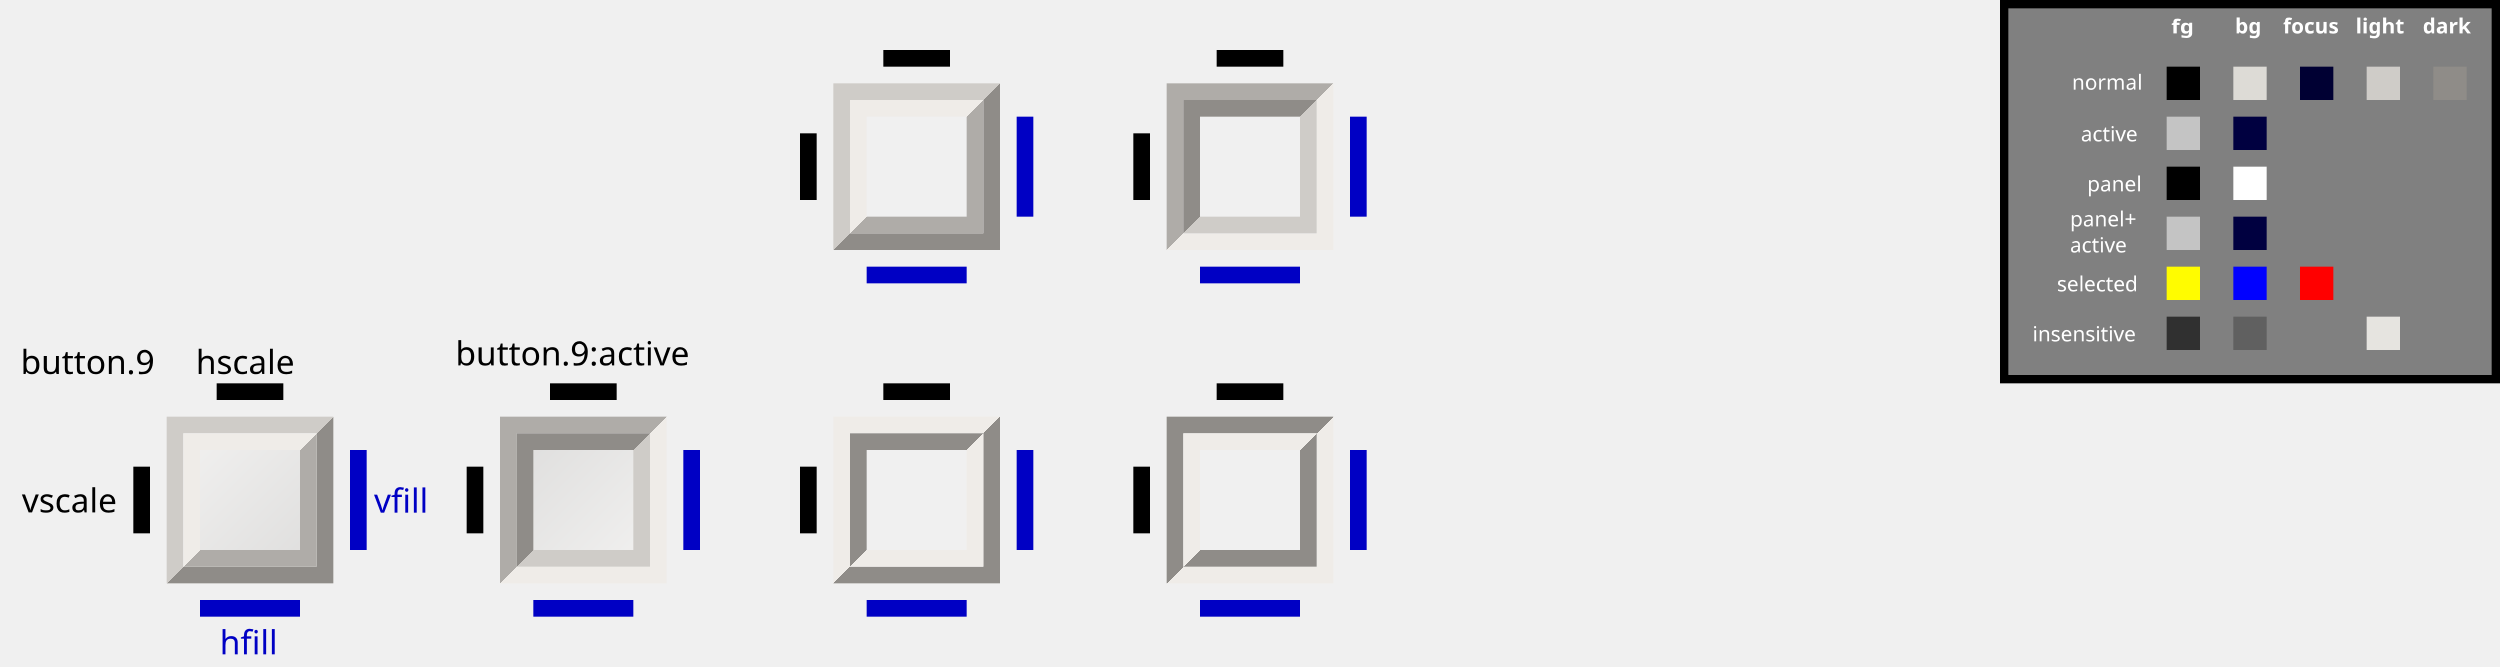
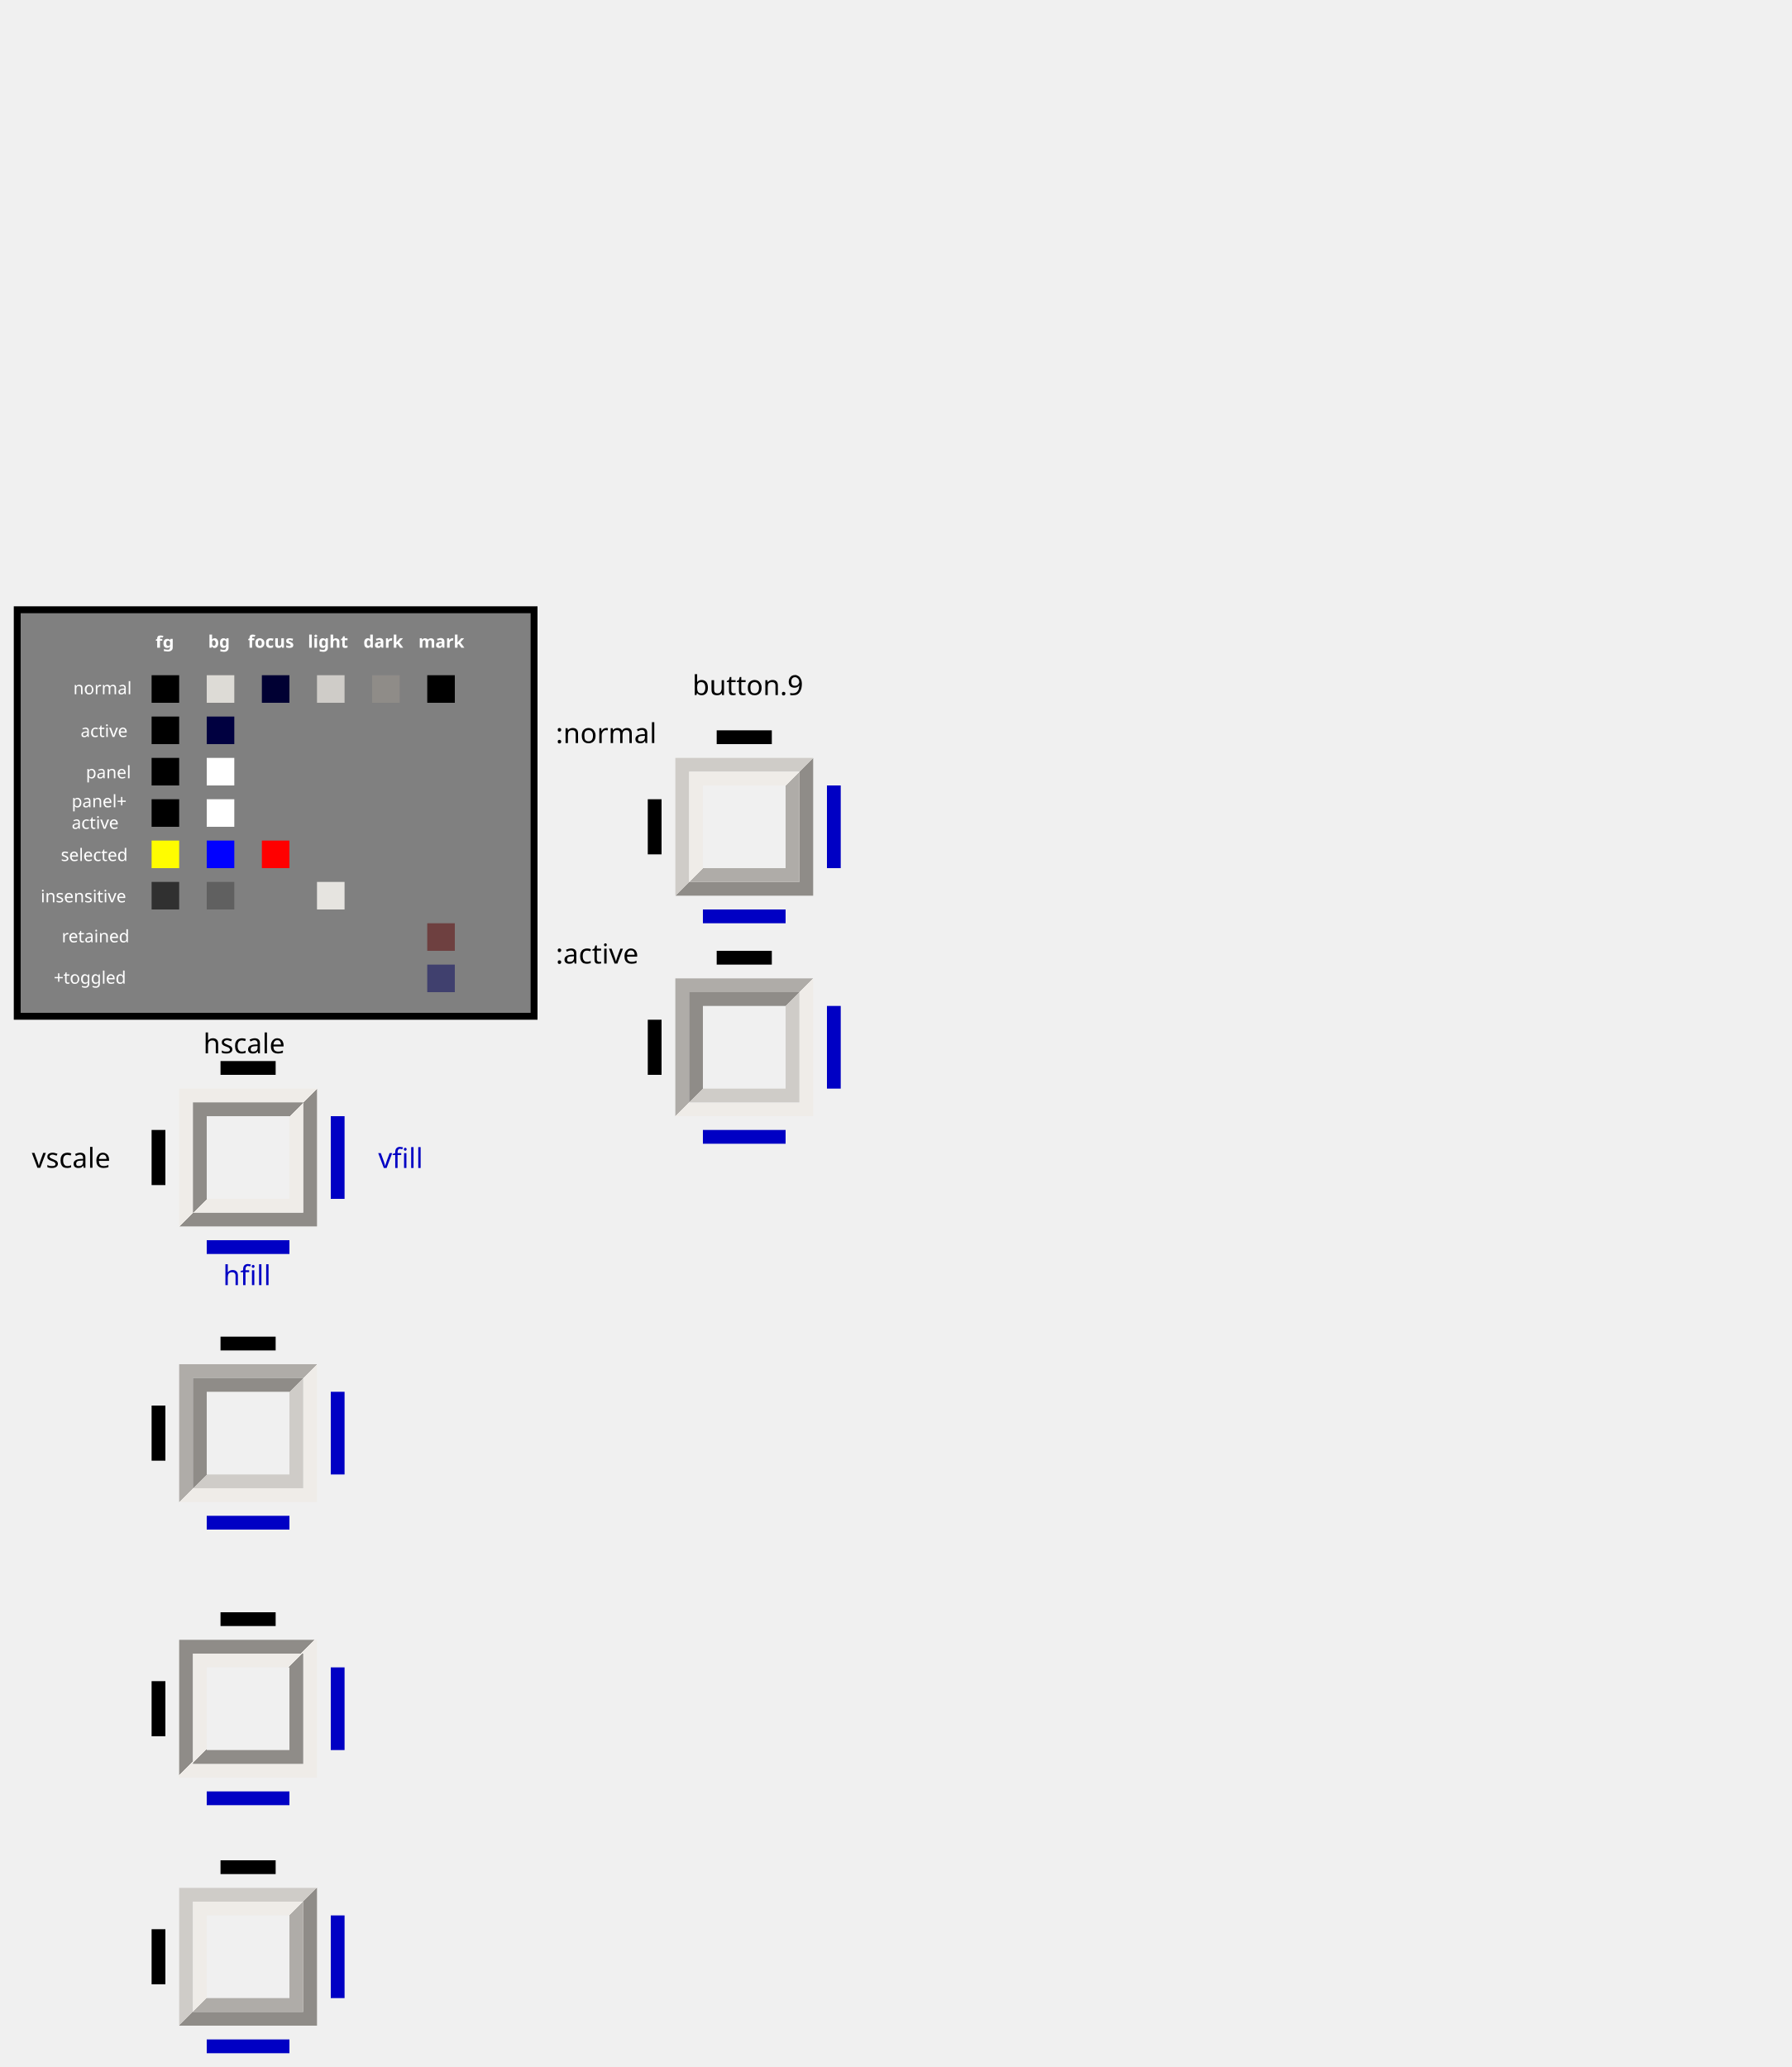
- <svg xmlns="http://www.w3.org/2000/svg" xmlns:xlink="http://www.w3.org/1999/xlink" width="150" height="40" id="svg2" version="1.1">
+ <svg xmlns="http://www.w3.org/2000/svg" xmlns:xlink="http://www.w3.org/1999/xlink" width="130" height="150" id="svg2" version="1.1" viewBox="0 0 100 150">
  <defs id="defs4">
-     <linearGradient id="linearGradient4546">
-       <stop id="stop4548" offset="0" style="stop-color:#efece8;stop-opacity:0.231;" />
-       <stop id="stop4550" offset="1" style="stop-color:#afaca8;stop-opacity:0.231;" />
-     </linearGradient>
    <linearGradient id="linearGradient4534">
      <stop style="stop-color:#8f8c88;stop-opacity:1;" offset="0" id="stop4536" />
      <stop id="stop4544" offset="0.5" style="stop-color:#8f8c88;stop-opacity:1;" />
      <stop id="stop4542" offset="0.5" style="stop-color:#cfccc8;stop-opacity:1;" />
      <stop style="stop-color:#cfccc8;stop-opacity:1;" offset="1" id="stop4538" />
    </linearGradient>
    <linearGradient id="linearGradient4514">
      <stop style="stop-color:#afaca8;stop-opacity:1;" offset="0" id="stop4516" />
      <stop id="stop4524" offset="0.5" style="stop-color:#afaca8;stop-opacity:1;" />
      <stop id="stop4522" offset="0.5" style="stop-color:#efece8;stop-opacity:1;" />
      <stop style="stop-color:#efece8;stop-opacity:1;" offset="1" id="stop4518" />
    </linearGradient>
    <linearGradient id="linearGradient4195">
      <stop style="stop-color:#efece8;stop-opacity:1;" offset="0" id="stop4197" />
      <stop id="stop4206" offset="0.5" style="stop-color:#efece8;stop-opacity:1;" />
      <stop id="stop4203" offset="0.5" style="stop-color:#afaca8;stop-opacity:1;" />
      <stop style="stop-color:#afaca8;stop-opacity:1;" offset="1" id="stop4199" />
    </linearGradient>
    <linearGradient id="linearGradient4183">
      <stop style="stop-color:#cfccc8;stop-opacity:1;" offset="0" id="stop4185" />
      <stop id="stop4193" offset="0.5" style="stop-color:#cfccc8;stop-opacity:1;" />
      <stop id="stop4191" offset="0.5" style="stop-color:#8f8c88;stop-opacity:1;" />
      <stop style="stop-color:#8f8c88;stop-opacity:1;" offset="1" id="stop4187" />
    </linearGradient>
    <linearGradient xlink:href="#linearGradient4183" id="linearGradient4189" x1="20" y1="1022.362" x2="30" y2="1032.362" gradientUnits="userSpaceOnUse" gradientTransform="translate(2.1025641e-8,-1.2018603e-5)" />
    <linearGradient xlink:href="#linearGradient4195" id="linearGradient4201" x1="21" y1="1023.362" x2="29" y2="1031.362" gradientUnits="userSpaceOnUse" gradientTransform="translate(1.1896104e-7,5.130676e-6)" />
-     <linearGradient xlink:href="#linearGradient4546" id="linearGradient4214" x1="22" y1="1024.362" x2="28" y2="1030.362" gradientUnits="userSpaceOnUse" gradientTransform="translate(1.1896104e-7,5.130676e-6)" />
    <linearGradient xlink:href="#linearGradient4514" id="linearGradient4520" x1="30" y1="1037.362" x2="40" y2="1047.362" gradientUnits="userSpaceOnUse" gradientTransform="translate(-8.6102564e-7,1.0737048e-6)" />
    <linearGradient xlink:href="#linearGradient4534" id="linearGradient4540" x1="31" y1="1038.362" x2="39" y2="1046.362" gradientUnits="userSpaceOnUse" gradientTransform="translate(-5.2e-7,-1.2641293e-6)" />
-     <linearGradient xlink:href="#linearGradient4546" id="linearGradient4558" x1="38" y1="1045.362" x2="32" y2="1039.362" gradientUnits="userSpaceOnUse" gradientTransform="translate(-5.2e-7,-1.2641293e-6)" />
    <linearGradient xlink:href="#linearGradient4514-6" id="linearGradient4520-3" x1="30" y1="1037.362" x2="40" y2="1047.362" gradientUnits="userSpaceOnUse" gradientTransform="translate(-8.6102564e-7,1.0737048e-6)" />
    <linearGradient id="linearGradient4514-6">
      <stop style="stop-color:#efece8;stop-opacity:1;" offset="0" id="stop4516-2" />
      <stop id="stop4524-5" offset="0.5" style="stop-color:#efece8;stop-opacity:1;" />
      <stop id="stop4522-8" offset="0.5" style="stop-color:#8f8c88;stop-opacity:1;" />
      <stop style="stop-color:#8f8c88;stop-opacity:1;" offset="1" id="stop4518-6" />
    </linearGradient>
    <linearGradient id="linearGradient4534-6">
      <stop style="stop-color:#8f8c88;stop-opacity:1;" offset="0" id="stop4536-7" />
      <stop id="stop4544-6" offset="0.5" style="stop-color:#8f8c88;stop-opacity:1;" />
      <stop id="stop4542-4" offset="0.5" style="stop-color:#efece8;stop-opacity:1;" />
      <stop style="stop-color:#efece8;stop-opacity:1;" offset="1" id="stop4538-4" />
    </linearGradient>
    <linearGradient y2="1046.362" x2="39" y1="1038.362" x1="31" gradientTransform="translate(-5.2e-7,-1.2641293e-6)" gradientUnits="userSpaceOnUse" id="linearGradient6476" xlink:href="#linearGradient4534-6" />
    <linearGradient xlink:href="#linearGradient4514-6-4" id="linearGradient4520-3-2" x1="30" y1="1037.362" x2="40" y2="1047.362" gradientUnits="userSpaceOnUse" gradientTransform="translate(-8.6102564e-7,1.0737048e-6)" />
    <linearGradient id="linearGradient4514-6-4">
      <stop style="stop-color:#8f8c88;stop-opacity:1;" offset="0" id="stop4516-2-1" />
-       <stop id="stop4524-5-7" offset="0.5" style="stop-color:#8f8c88;stop-opacity:1;" />
-       <stop id="stop4522-8-1" offset="0.5" style="stop-color:#efece8;stop-opacity:1;" />
+       <stop id="stop4524-5-7" offset="0.49" style="stop-color:#8f8c88;stop-opacity:1;" />
+       <stop id="stop4522-8-1" offset="0.49" style="stop-color:#efece8;stop-opacity:1;" />
      <stop style="stop-color:#efece8;stop-opacity:1;" offset="1" id="stop4518-6-1" />
    </linearGradient>
    <linearGradient id="linearGradient4534-6-0">
      <stop style="stop-color:#efece8;stop-opacity:1;" offset="0" id="stop4536-7-4" />
-       <stop id="stop4544-6-8" offset="0.5" style="stop-color:#efece8;stop-opacity:1;" />
-       <stop id="stop4542-4-2" offset="0.5" style="stop-color:#8f8c88;stop-opacity:1;" />
+       <stop id="stop4544-6-8" offset="0.494" style="stop-color:#efece8;stop-opacity:1;" />
+       <stop id="stop4542-4-2" offset="0.494" style="stop-color:#8f8c88;stop-opacity:1;" />
      <stop style="stop-color:#8f8c88;stop-opacity:1;" offset="1" id="stop4538-4-9" />
    </linearGradient>
    <linearGradient y2="1046.362" x2="39" y1="1038.362" x1="31" gradientTransform="translate(-5.2e-7,-1.2641293e-6)" gradientUnits="userSpaceOnUse" id="linearGradient6704" xlink:href="#linearGradient4534-6-0" />
    <linearGradient xlink:href="#linearGradient4514-8" id="linearGradient4520-8" x1="30" y1="1037.362" x2="40" y2="1047.362" gradientUnits="userSpaceOnUse" gradientTransform="translate(-8.6102564e-7,1.0737048e-6)" />
    <linearGradient id="linearGradient4514-8">
      <stop style="stop-color:#afaca8;stop-opacity:1;" offset="0" id="stop4516-8" />
      <stop id="stop4524-2" offset="0.5" style="stop-color:#afaca8;stop-opacity:1;" />
      <stop id="stop4522-5" offset="0.5" style="stop-color:#efece8;stop-opacity:1;" />
      <stop style="stop-color:#efece8;stop-opacity:1;" offset="1" id="stop4518-4" />
    </linearGradient>
    <linearGradient xlink:href="#linearGradient4534-4" id="linearGradient4540-4" x1="31" y1="1038.362" x2="39" y2="1046.362" gradientUnits="userSpaceOnUse" gradientTransform="translate(-5.2e-7,-1.2641293e-6)" />
    <linearGradient id="linearGradient4534-4">
      <stop style="stop-color:#8f8c88;stop-opacity:1;" offset="0" id="stop4536-3" />
      <stop id="stop4544-8" offset="0.5" style="stop-color:#8f8c88;stop-opacity:1;" />
      <stop id="stop4542-5" offset="0.5" style="stop-color:#cfccc8;stop-opacity:1;" />
      <stop style="stop-color:#cfccc8;stop-opacity:1;" offset="1" id="stop4538-2" />
    </linearGradient>
    <linearGradient xlink:href="#linearGradient4183-6" id="linearGradient4189-4" x1="20" y1="1022.362" x2="30" y2="1032.362" gradientUnits="userSpaceOnUse" gradientTransform="translate(2.1025641e-8,-1.2018603e-5)" />
    <linearGradient id="linearGradient4183-6">
      <stop style="stop-color:#cfccc8;stop-opacity:1;" offset="0" id="stop4185-5" />
      <stop id="stop4193-2" offset="0.5" style="stop-color:#cfccc8;stop-opacity:1;" />
      <stop id="stop4191-2" offset="0.5" style="stop-color:#8f8c88;stop-opacity:1;" />
      <stop style="stop-color:#8f8c88;stop-opacity:1;" offset="1" id="stop4187-7" />
    </linearGradient>
    <linearGradient xlink:href="#linearGradient4195-7" id="linearGradient4201-8" x1="21" y1="1023.362" x2="29" y2="1031.362" gradientUnits="userSpaceOnUse" gradientTransform="translate(1.1896104e-7,5.130676e-6)" />
    <linearGradient id="linearGradient4195-7">
      <stop style="stop-color:#efece8;stop-opacity:1;" offset="0" id="stop4197-4" />
      <stop id="stop4206-2" offset="0.5" style="stop-color:#efece8;stop-opacity:1;" />
      <stop id="stop4203-1" offset="0.5" style="stop-color:#afaca8;stop-opacity:1;" />
      <stop style="stop-color:#afaca8;stop-opacity:1;" offset="1" id="stop4199-5" />
    </linearGradient>
  </defs>
-   <g id="layer2" transform="translate(0,-1012.362)">
-     <rect style="fill:#808080;fill-opacity:1;stroke:#000000;stroke-width:0.5;stroke-miterlimit:4;stroke-dasharray:none;stroke-opacity:1" id="rect5558" width="29.5" height="22.5" x="120.25" y="1012.612" rx="0" ry="0" />
+   <g id="layer2" transform="translate(30.00002,-913.3622)">
+     <rect style="fill:#808080;fill-opacity:1;stroke:#000000;stroke-width:0.5;stroke-miterlimit:4;stroke-dasharray:none;stroke-opacity:1" id="rect5558" width="37.5" height="29.5" x="-43.75" y="957.612" rx="0" ry="0" />
+     <rect style="fill:#00005c;fill-opacity:0.502;stroke:none" id="mark:retained:toggled" width="2" height="2" x="-14" y="983.362" rx="0" ry="0" />
+     <text xml:space="preserve" style="font-style:normal;font-weight:normal;font-size:1.25px;line-height:125%;font-family:Sans;letter-spacing:0px;word-spacing:0px;fill:#ffffff;fill-opacity:1;stroke:none" x="-41.103" y="984.745" id="text4423-9-6-8-4-9-4-8-4">
+       <tspan id="tspan4425-5-3-3-5-5-2-1-5" x="-41.103" y="984.745" style="font-size:1.25px;fill:#ffffff;fill-opacity:1">+toggled</tspan>
+     </text>
  </g>
-   <g id="layer1" transform="translate(0,-1012.362)">
-     <rect style="fill:#0000c4;fill-opacity:1;stroke:none" id="button.9.vfill" width="1" height="6" x="21" y="1039.362" />
-     <rect style="fill:#000000;fill-opacity:1;stroke:none" id="button.9.vscale" width="1" height="4" x="8" y="1040.362" />
-     <rect style="fill:#000000;fill-opacity:1;stroke:none" id="button.9.hscale" width="4" height="1" x="13" y="1035.362" />
-     <rect style="fill:#0000c4;fill-opacity:1;stroke:none" id="button.9.hfill" width="6" height="1" x="12" y="1048.362" />
-     <text xml:space="preserve" style="font-size:2.665px;font-style:normal;font-weight:normal;line-height:125%;letter-spacing:0px;word-spacing:0px;fill:#000000;fill-opacity:1;stroke:none;font-family:Sans" x="1.238" y="1034.8" id="text4419">
-       <tspan id="tspan4421" x="1.238" y="1034.8" style="font-size:2px">button.9</tspan>
-     </text>
-     <text xml:space="preserve" style="font-size:1.999px;font-style:normal;font-weight:normal;line-height:125%;letter-spacing:0px;word-spacing:0px;fill:#000000;fill-opacity:1;stroke:none;font-family:Sans" x="11.75" y="1034.8" id="text4423">
-       <tspan id="tspan4425" x="11.75" y="1034.8" style="font-size:2px">hscale</tspan>
-     </text>
-     <text xml:space="preserve" style="font-size:1.999px;font-style:normal;font-weight:normal;line-height:125%;letter-spacing:0px;word-spacing:0px;fill:#0000c4;fill-opacity:1;stroke:none;font-family:Sans" x="13.182" y="1051.624" id="text4423-0">
-       <tspan id="tspan4425-0" x="13.182" y="1051.624" style="font-size:2px;fill:#0000c4;fill-opacity:1">hfill</tspan>
-     </text>
-     <text xml:space="preserve" style="font-size:0.518px;font-style:normal;font-weight:normal;line-height:125%;letter-spacing:0px;word-spacing:0px;fill:#000000;fill-opacity:1;stroke:none;font-family:Sans" x="1.312" y="1043.148" id="text4423-9" transform="scale(1.000039,0.9999611)">
-       <tspan id="tspan4425-5" x="1.312" y="1043.148" style="font-size:2px">vscale</tspan>
-     </text>
-     <text xml:space="preserve" style="font-size:1.999px;font-style:normal;font-weight:normal;line-height:125%;letter-spacing:0px;word-spacing:0px;fill:#0000c4;fill-opacity:1;stroke:none;font-family:Sans" x="22.44" y="1043.122" id="text4423-9-1">
-       <tspan id="tspan4425-5-2" x="22.44" y="1043.122" style="font-size:2px;fill:#0000c4;fill-opacity:1">vfill</tspan>
-     </text>
-     <rect style="fill:#0000c4;fill-opacity:1;stroke:none" id="button.9.vfill:active" width="1" height="6" x="41" y="1039.362" />
-     <rect style="fill:#000000;fill-opacity:1;stroke:none" id="button.9.vscale:active" width="1" height="4" x="28" y="1040.362" />
-     <rect style="fill:#000000;fill-opacity:1;stroke:none" id="button.9.hscale:active" width="4" height="1" x="33" y="1035.362" />
-     <rect style="fill:#0000c4;fill-opacity:1;stroke:none" id="button.9.hfill:active" width="6" height="1" x="32" y="1048.362" />
-     <text xml:space="preserve" style="font-size:1.769px;font-style:normal;font-weight:normal;line-height:125%;letter-spacing:0px;word-spacing:0px;fill:#000000;fill-opacity:1;stroke:none;font-family:Sans" x="27.328" y="1034.285" id="text4419-7">
-       <tspan id="tspan4421-6" x="27.328" y="1034.285" style="font-size:2px">button.9:active</tspan>
-     </text>
-     <flowRoot xml:space="preserve" id="flowRoot4641" style="font-size:12px;font-style:normal;font-weight:normal;line-height:125%;letter-spacing:0px;word-spacing:0px;fill:#000000;fill-opacity:1;stroke:none;font-family:Sans">
+   <g id="layer1" transform="translate(30.00002,-913.3622)">
+     <rect style="fill:#0000c4;fill-opacity:1;stroke:none" id="button.9.vfill" width="1" height="6" x="15" y="970.362" />
+     <rect style="fill:#000000;fill-opacity:1;stroke:none" id="button.9.vscale" width="1" height="4" x="2" y="971.362" />
+     <rect style="fill:#000000;fill-opacity:1;stroke:none" id="button.9.hscale" width="4" height="1" x="7" y="966.362" />
+     <rect style="fill:#0000c4;fill-opacity:1;stroke:none" id="button.9.hfill" width="6" height="1" x="6" y="979.362" />
+     <text xml:space="preserve" style="font-style:normal;font-weight:normal;font-size:2.665px;line-height:125%;font-family:Sans;letter-spacing:0px;word-spacing:0px;fill:#000000;fill-opacity:1;stroke:none" x="5.238" y="963.8" id="text4419">
+       <tspan id="tspan4421" x="5.238" y="963.8" style="font-size:2px">button.9</tspan>
+     </text>
+     <text xml:space="preserve" style="font-style:normal;font-weight:normal;font-size:1.999px;line-height:125%;font-family:Sans;letter-spacing:0px;word-spacing:0px;fill:#000000;fill-opacity:1;stroke:none" x="-30.25" y="989.8" id="text4423">
+       <tspan id="tspan4425" x="-30.25" y="989.8" style="font-size:2px">hscale</tspan>
+     </text>
+     <text xml:space="preserve" style="font-style:normal;font-weight:normal;font-size:1.999px;line-height:125%;font-family:Sans;letter-spacing:0px;word-spacing:0px;fill:#0000c4;fill-opacity:1;stroke:none" x="-28.818" y="1006.624" id="text4423-0">
+       <tspan id="tspan4425-0" x="-28.818" y="1006.624" style="font-size:2px;fill:#0000c4;fill-opacity:1">hfill</tspan>
+     </text>
+     <text xml:space="preserve" style="font-style:normal;font-weight:normal;font-size:0.518px;line-height:125%;font-family:Sans;letter-spacing:0px;word-spacing:0px;fill:#000000;fill-opacity:1;stroke:none" x="-42.686" y="998.146" id="text4423-9" transform="scale(1.000039,0.9999611)">
+       <tspan id="tspan4425-5" x="-42.686" y="998.146" style="font-size:2px">vscale</tspan>
+     </text>
+     <text xml:space="preserve" style="font-style:normal;font-weight:normal;font-size:1.999px;line-height:125%;font-family:Sans;letter-spacing:0px;word-spacing:0px;fill:#0000c4;fill-opacity:1;stroke:none" x="-17.56" y="998.122" id="text4423-9-1">
+       <tspan id="tspan4425-5-2" x="-17.56" y="998.122" style="font-size:2px;fill:#0000c4;fill-opacity:1">vfill</tspan>
+     </text>
+     <rect style="fill:#0000c4;fill-opacity:1;stroke:none" id="button.9.vfill:active" width="1" height="6" x="15" y="986.362" />
+     <rect style="fill:#000000;fill-opacity:1;stroke:none" id="button.9.vscale:active" width="1" height="4" x="2" y="987.362" />
+     <rect style="fill:#000000;fill-opacity:1;stroke:none" id="button.9.hscale:active" width="4" height="1" x="7" y="982.362" />
+     <rect style="fill:#0000c4;fill-opacity:1;stroke:none" id="button.9.hfill:active" width="6" height="1" x="6" y="995.362" />
+     <text xml:space="preserve" style="font-style:normal;font-weight:normal;font-size:1.769px;line-height:125%;font-family:Sans;letter-spacing:0px;word-spacing:0px;fill:#000000;fill-opacity:1;stroke:none" x="-4.672" y="983.285" id="text4419-7">
+       <tspan id="tspan4421-6" x="-4.672" y="983.285" style="font-size:2px">:active</tspan>
+     </text>
+     <flowRoot xml:space="preserve" id="flowRoot4641" style="font-style:normal;font-weight:normal;font-size:12px;line-height:125%;font-family:Sans;letter-spacing:0px;word-spacing:0px;fill:#000000;fill-opacity:1;stroke:none" transform="translate(0,-50.99998)">
      <flowRegion id="flowRegion4643">
        <rect id="rect4645" width="74.6" height="101.47" x="90.863" y="0.935" />
      </flowRegion>
      <flowPara id="flowPara4647" />
    </flowRoot>
-     <g id="button.9" transform="translate(-10,14.99991)">
-       <rect rx="0" y="1022.862" x="20.5" height="9" width="9" id="rect4146" style="fill:none;stroke:url(#linearGradient4189);stroke-width:1;stroke-miterlimit:4;stroke-opacity:1;stroke-dasharray:none" />
-       <rect rx="0" y="1023.862" x="21.5" height="7" width="7" id="rect4111" style="fill:url(#linearGradient4214);fill-opacity:1;stroke:url(#linearGradient4201);stroke-width:1;stroke-miterlimit:4;stroke-opacity:1;stroke-dasharray:none" />
-     </g>
-     <g id="button.9:active">
-       <rect rx="0" y="1037.862" x="30.5" height="9" width="9" id="rect4496" style="fill:none;stroke:url(#linearGradient4520);stroke-width:1;stroke-miterlimit:4;stroke-opacity:1;stroke-dasharray:none" />
-       <rect rx="0" y="1038.862" x="31.5" height="7" width="7" id="rect4490" style="fill:url(#linearGradient4558);fill-opacity:1;stroke:url(#linearGradient4540);stroke-width:1;stroke-miterlimit:4;stroke-opacity:1;stroke-dasharray:none" />
-     </g>
-     <g transform="translate(20,1.7382813e-5)" id="etched-out.9">
-       <rect rx="0" y="1037.862" x="30.5" height="9" width="9" id="rect4496-9" style="fill:none;stroke:url(#linearGradient4520-3);stroke-width:1;stroke-miterlimit:4;stroke-opacity:1;stroke-dasharray:none" />
-       <rect rx="0" y="1038.862" x="31.5" height="7" width="7" id="rect4490-7" style="fill:none;stroke:url(#linearGradient6476);stroke-width:1;stroke-miterlimit:4;stroke-opacity:1;stroke-dasharray:none" />
-     </g>
-     <rect style="fill:#0000c4;fill-opacity:1;stroke:none" id="etched-out.9.vfill" width="1" height="6" x="61" y="1039.362" />
-     <rect style="fill:#000000;fill-opacity:1;stroke:none" id="etched-out.9.vscale" width="1" height="4" x="48" y="1040.362" />
-     <rect style="fill:#000000;fill-opacity:1;stroke:none" id="etched-out.9.hscale" width="4" height="1" x="53" y="1035.362" />
-     <rect style="fill:#0000c4;fill-opacity:1;stroke:none" id="etched-out.9.hfill" width="6" height="1" x="52" y="1048.362" />
-     <g transform="translate(40,3.8281246e-7)" id="etched-in.9">
-       <rect rx="0" y="1037.862" x="30.5" height="9" width="9" id="rect4496-9-9" style="fill:none;stroke:url(#linearGradient4520-3-2);stroke-width:1;stroke-miterlimit:4;stroke-opacity:1;stroke-dasharray:none" />
-       <rect rx="0" y="1038.862" x="31.5" height="7" width="7" id="rect4490-7-6" style="fill:none;stroke:url(#linearGradient6704);stroke-width:1;stroke-miterlimit:4;stroke-opacity:1;stroke-dasharray:none" />
-     </g>
-     <rect style="fill:#0000c4;fill-opacity:1;stroke:none" id="etched-in.9.vfill" width="1" height="6" x="81" y="1039.362" />
-     <rect style="fill:#000000;fill-opacity:1;stroke:none" id="etched-in.9.vscale" width="1" height="4" x="68" y="1040.362" />
-     <rect style="fill:#000000;fill-opacity:1;stroke:none" id="etched-in.9.hscale" width="4" height="1" x="73" y="1035.362" />
-     <rect style="fill:#0000c4;fill-opacity:1;stroke:none" id="etched-in.9.hfill" width="6" height="1" x="72" y="1048.362" />
-     <rect style="fill:#0000c4;fill-opacity:1;stroke:none" id="shadow-in.9.vfill" width="1" height="6" x="81" y="1019.362" />
-     <rect style="fill:#000000;fill-opacity:1;stroke:none" id="shadow-in.9.vscale" width="1" height="4" x="68" y="1020.362" />
-     <rect style="fill:#000000;fill-opacity:1;stroke:none" id="shadow-in.9.hscale" width="4" height="1" x="73" y="1015.362" />
-     <rect style="fill:#0000c4;fill-opacity:1;stroke:none" id="shadow-in.9.hfill" width="6" height="1" x="72" y="1028.362" />
-     <g transform="translate(40,-20)" id="shadow-in.9">
-       <rect rx="0" y="1037.862" x="30.5" height="9" width="9" id="rect4496-0" style="fill:none;stroke:url(#linearGradient4520-8);stroke-width:1;stroke-miterlimit:4;stroke-opacity:1;stroke-dasharray:none" />
-       <rect rx="0" y="1038.862" x="31.5" height="7" width="7" id="rect4490-4" style="fill:none;stroke:url(#linearGradient4540-4);stroke-width:1;stroke-miterlimit:4;stroke-opacity:1;stroke-dasharray:none" />
-     </g>
-     <rect style="fill:#0000c4;fill-opacity:1;stroke:none" id="shadow-out.9.vfill" width="1" height="6" x="61" y="1019.362" />
-     <rect style="fill:#000000;fill-opacity:1;stroke:none" id="shadow-out.9.vscale" width="1" height="4" x="48" y="1020.362" />
-     <rect style="fill:#000000;fill-opacity:1;stroke:none" id="shadow-out.9.hscale" width="4" height="1" x="53" y="1015.362" />
-     <rect style="fill:#0000c4;fill-opacity:1;stroke:none" id="shadow-out.9.hfill" width="6" height="1" x="52" y="1028.362" />
-     <g id="shadow-out.9" transform="translate(30,-5.0001)">
-       <rect rx="0" y="1022.862" x="20.5" height="9" width="9" id="rect4146-6" style="fill:none;stroke:url(#linearGradient4189-4);stroke-width:1;stroke-miterlimit:4;stroke-opacity:1;stroke-dasharray:none" />
-       <rect rx="0" y="1023.862" x="21.5" height="7" width="7" id="rect4111-9" style="fill:none;fill-opacity:1;stroke:url(#linearGradient4201-8);stroke-width:1;stroke-miterlimit:4;stroke-opacity:1;stroke-dasharray:none" />
-     </g>
-     <rect style="fill:#000000;fill-opacity:1;stroke:none" id="fg:normal" width="2" height="2" x="130" y="1016.362" rx="0" ry="0" />
-     <text xml:space="preserve" style="font-style:normal;font-variant:normal;font-weight:bold;font-stretch:normal;font-size:1.25px;line-height:125%;font-family:Sans;-inkscape-font-specification:'Sans Bold';letter-spacing:0px;word-spacing:0px;fill:#ffffff;fill-opacity:1;stroke:none" x="121.133" y="1090.875" id="text4423-9-6" transform="scale(1.075425,0.9298647)">
-       <tspan id="tspan4425-5-3" x="121.133" y="1090.875" style="font-style:normal;font-variant:normal;font-weight:bold;font-stretch:normal;font-size:1.25px;font-family:Sans;-inkscape-font-specification:'Sans Bold';fill:#ffffff;fill-opacity:1">fg</tspan>
-     </text>
-     <text xml:space="preserve" style="font-style:normal;font-variant:normal;font-weight:bold;font-stretch:normal;font-size:1.25px;line-height:125%;font-family:Sans;-inkscape-font-specification:'Sans Bold';letter-spacing:0px;word-spacing:0px;fill:#ffffff;fill-opacity:1;stroke:none" x="134.098" y="1014.416" id="text4423-9-6-0" transform="scale(1.000049,0.999951)">
-       <tspan id="tspan4425-5-3-7" x="134.098" y="1014.416" style="font-style:normal;font-variant:normal;font-weight:bold;font-stretch:normal;font-size:1.25px;font-family:Sans;-inkscape-font-specification:'Sans Bold';fill:#ffffff;fill-opacity:1">bg</tspan>
-     </text>
-     <text xml:space="preserve" style="font-style:normal;font-weight:normal;font-size:1.25px;line-height:125%;font-family:Sans;letter-spacing:0px;word-spacing:0px;fill:#ffffff;fill-opacity:1;stroke:none" x="124.316" y="1017.742" id="text4423-9-6-8">
-       <tspan id="tspan4425-5-3-3" x="124.316" y="1017.742" style="font-size:1.25px;fill:#ffffff;fill-opacity:1">normal</tspan>
-     </text>
-     <text xml:space="preserve" style="font-style:normal;font-weight:normal;font-size:1.25px;line-height:125%;font-family:Sans;letter-spacing:0px;word-spacing:0px;fill:#ffffff;fill-opacity:1;stroke:none" x="124.847" y="1020.842" id="text4423-9-6-8-4">
-       <tspan id="tspan4425-5-3-3-5" x="124.847" y="1020.842" style="font-size:1.25px;fill:#ffffff;fill-opacity:1">active</tspan>
-     </text>
-     <text xml:space="preserve" style="font-style:normal;font-weight:normal;font-size:1.25px;line-height:125%;font-family:Sans;letter-spacing:0px;word-spacing:0px;fill:#ffffff;fill-opacity:1;stroke:none" x="123.417" y="1029.844" id="text4423-9-6-8-4-6">
-       <tspan id="tspan4425-5-3-3-5-9" x="123.417" y="1029.844" style="font-size:1.25px;fill:#ffffff;fill-opacity:1">selected</tspan>
-     </text>
-     <rect style="fill:#dddbd6;fill-opacity:1;stroke:none" id="bg:normal" width="2" height="2" x="134" y="1016.362" rx="0" ry="0" />
-     <rect style="fill:#c4c4c4;fill-opacity:1;stroke:none" id="fg:active" width="2" height="2" x="130" y="1019.362" rx="0" ry="0" />
-     <rect style="fill:#fffc00;fill-opacity:1;stroke:none" id="fg:selected" width="2" height="2" x="130" y="1028.362" rx="0" ry="0" />
-     <rect style="fill:#000040;fill-opacity:1;stroke:none" id="bg:active" width="2" height="2" x="134" y="1019.362" rx="0" ry="0" />
-     <rect style="fill:#0101ff;fill-opacity:1;stroke:none" id="bg:selected" width="2" height="2" x="134" y="1028.362" rx="0" ry="0" />
-     <rect style="fill:#000033;fill-opacity:1;stroke:none" id="fc" width="2" height="2" x="138" y="1016.362" rx="0" ry="0" />
-     <text xml:space="preserve" style="font-style:normal;font-variant:normal;font-weight:bold;font-stretch:normal;font-size:1.25px;line-height:125%;font-family:Sans;-inkscape-font-specification:'Sans Bold';letter-spacing:0px;word-spacing:0px;fill:#ffffff;fill-opacity:1;stroke:none" x="136.98" y="1014.366" id="text4423-9-6-8-4-6-1">
-       <tspan id="tspan4425-5-3-3-5-9-3" x="136.98" y="1014.366" style="font-style:normal;font-variant:normal;font-weight:bold;font-stretch:normal;font-size:1.25px;font-family:Sans;-inkscape-font-specification:'Sans Bold';fill:#ffffff;fill-opacity:1">focus</tspan>
-       <tspan x="136.98" y="1015.928" style="font-style:normal;font-variant:normal;font-weight:bold;font-stretch:normal;font-size:1.25px;font-family:Sans;-inkscape-font-specification:'Sans Bold';fill:#ffffff;fill-opacity:1" id="tspan5291" />
-     </text>
-     <rect style="fill:#000000;fill-opacity:1;stroke:none" id="fg:panel" width="2" height="2" x="130" y="1022.362" rx="0" ry="0" />
-     <text xml:space="preserve" style="font-style:normal;font-weight:normal;font-size:1.25px;line-height:125%;font-family:Sans;letter-spacing:0px;word-spacing:0px;fill:#ffffff;fill-opacity:1;stroke:none" x="125.229" y="1023.844" id="text4423-9-6-8-2">
-       <tspan id="tspan4425-5-3-3-9" x="125.229" y="1023.844" style="font-size:1.25px;fill:#ffffff;fill-opacity:1">panel</tspan>
-     </text>
-     <rect style="fill:#ffffff;fill-opacity:1;stroke:none" id="bg:panel" width="2" height="2" x="134" y="1022.362" rx="0" ry="0" />
-     <rect style="fill:#c4c4c4;fill-opacity:1;stroke:none" id="fg:active+panel" width="2" height="2" x="130" y="1025.362" rx="0" ry="0" />
-     <rect style="fill:#000040;fill-opacity:1;stroke:none" id="bg:active+panel" width="2" height="2" x="134" y="1025.362" rx="0" ry="0" />
-     <text xml:space="preserve" style="font-style:normal;font-weight:normal;font-size:1.25px;line-height:125%;font-family:Sans;letter-spacing:0px;word-spacing:0px;fill:#ffffff;fill-opacity:1;stroke:none" x="121.949" y="1032.844" id="text4423-9-6-8-4-9-4">
-       <tspan id="tspan4425-5-3-3-5-5-2" x="121.949" y="1032.844" style="font-size:1.25px;fill:#ffffff;fill-opacity:1">insensitive</tspan>
-     </text>
-     <rect style="fill:#303030;fill-opacity:1;stroke:none" id="fg:insensitive" width="2" height="2" x="130" y="1031.362" rx="0" ry="0" />
-     <rect style="fill:#606060;fill-opacity:1;stroke:none" id="bg:insensitive" width="2" height="2" x="134" y="1031.362" rx="0" ry="0" />
-     <rect style="fill:#cfccc8;fill-opacity:1;stroke:none" id="light" width="2" height="2" x="142" y="1016.362" rx="0" ry="0" />
-     <rect style="fill:#8f8c88;fill-opacity:1;stroke:none" id="dark" width="2" height="2" x="146" y="1016.362" rx="0" ry="0" />
-     <text xml:space="preserve" style="font-style:normal;font-variant:normal;font-weight:bold;font-stretch:normal;font-size:1.25px;line-height:125%;font-family:Sans;-inkscape-font-specification:'Sans Bold';letter-spacing:0px;word-spacing:0px;fill:#ffffff;fill-opacity:1;stroke:none" x="141.34" y="1014.366" id="text4423-9-6-8-4-6-8">
-       <tspan id="tspan4425-5-3-3-5-9-2" x="141.34" y="1014.366" style="font-style:normal;font-variant:normal;font-weight:bold;font-stretch:normal;font-size:1.25px;font-family:Sans;-inkscape-font-specification:'Sans Bold';fill:#ffffff;fill-opacity:1">light</tspan>
-     </text>
-     <text xml:space="preserve" style="font-style:normal;font-variant:normal;font-weight:bold;font-stretch:normal;font-size:1.25px;line-height:125%;font-family:Sans;-inkscape-font-specification:'Sans Bold';letter-spacing:0px;word-spacing:0px;fill:#ffffff;fill-opacity:1;stroke:none" x="145.365" y="1014.366" id="text4423-9-6-8-4-6-0">
-       <tspan id="tspan4425-5-3-3-5-9-5" x="145.365" y="1014.366" style="font-style:normal;font-variant:normal;font-weight:bold;font-stretch:normal;font-size:1.25px;font-family:Sans;-inkscape-font-specification:'Sans Bold';fill:#ffffff;fill-opacity:1">dark</tspan>
-     </text>
-     <text xml:space="preserve" style="font-style:normal;font-weight:normal;font-size:1.25px;line-height:125%;font-family:Sans;letter-spacing:0px;word-spacing:0px;fill:#ffffff;fill-opacity:1;stroke:none" x="124.198" y="1025.944" id="text4423-9-6-8-4-9">
-       <tspan id="tspan4425-5-3-3-5-5" x="124.198" y="1025.944" style="font-size:1.25px;fill:#ffffff;fill-opacity:1">panel+</tspan>
-       <tspan x="124.198" y="1027.507" style="font-size:1.25px;fill:#ffffff;fill-opacity:1" id="tspan5293">active</tspan>
-     </text>
-     <rect style="fill:#ff0000;fill-opacity:1;stroke:none" id="fc:selected" width="2" height="2" x="138" y="1028.362" rx="0" ry="0" />
-     <rect style="fill:#e6e4e0;fill-opacity:1;stroke:none" id="light:insensitive" width="2" height="2" x="142" y="1031.362" rx="0" ry="0" />
+     <g id="button.9" transform="translate(-16,-54.00007)">
+       <rect rx="0" y="1022.862" x="20.5" height="9" width="9" id="rect4146" style="fill:none;stroke:url(#linearGradient4189);stroke-width:1;stroke-miterlimit:4;stroke-dasharray:none;stroke-opacity:1" />
+       <rect rx="0" y="1023.862" x="21.5" height="7" width="7" id="rect4111" style="fill:none;fill-opacity:1;stroke:url(#linearGradient4201);stroke-width:1;stroke-miterlimit:4;stroke-dasharray:none;stroke-opacity:1" />
+     </g>
+     <g id="button.9:active" transform="translate(-26,-52.99998)">
+       <rect rx="0" y="1037.862" x="30.5" height="9" width="9" id="rect4496" style="fill:none;stroke:url(#linearGradient4520);stroke-width:1;stroke-miterlimit:4;stroke-dasharray:none;stroke-opacity:1" />
+       <rect rx="0" y="1038.862" x="31.5" height="7" width="7" id="rect4490" style="fill:none;fill-opacity:1;stroke:url(#linearGradient4540);stroke-width:1;stroke-miterlimit:4;stroke-dasharray:none;stroke-opacity:1" />
+     </g>
+     <g transform="translate(-62,-44.99997)" id="etched-out.9">
+       <rect rx="0" y="1037.862" x="30.5" height="9" width="9" id="rect4496-9" style="fill:none;stroke:url(#linearGradient4520-3);stroke-width:1;stroke-miterlimit:4;stroke-dasharray:none;stroke-opacity:1" />
+       <rect rx="0" y="1038.862" x="31.5" height="7" width="7" id="rect4490-7" style="fill:none;stroke:url(#linearGradient6476);stroke-width:1;stroke-miterlimit:4;stroke-dasharray:none;stroke-opacity:1" />
+     </g>
+     <rect style="fill:#0000c4;fill-opacity:1;stroke:none" id="etched-out.9.vfill" width="1" height="6" x="-21" y="994.362" />
+     <rect style="fill:#000000;fill-opacity:1;stroke:none" id="etched-out.9.vscale" width="1" height="4" x="-34" y="995.362" />
+     <rect style="fill:#000000;fill-opacity:1;stroke:none" id="etched-out.9.hscale" width="4" height="1" x="-29" y="990.362" />
+     <rect style="fill:#0000c4;fill-opacity:1;stroke:none" id="etched-out.9.hfill" width="6" height="1" x="-30" y="1003.362" />
+     <g transform="translate(-62,-4.999983)" id="etched-in.9">
+       <rect rx="0" y="1037.862" x="30.5" height="9" width="9" id="rect4496-9-9" style="fill:none;stroke:url(#linearGradient4520-3-2);stroke-width:1;stroke-miterlimit:4;stroke-dasharray:none;stroke-opacity:1" />
+       <rect rx="0" y="1038.862" x="31.5" height="7" width="7" id="rect4490-7-6" style="fill:none;stroke:url(#linearGradient6704);stroke-width:1;stroke-miterlimit:4;stroke-dasharray:none;stroke-opacity:1" />
+     </g>
+     <rect style="fill:#0000c4;fill-opacity:1;stroke:none" id="etched-in.9.vfill" width="1" height="6" x="-21" y="1034.362" />
+     <rect style="fill:#000000;fill-opacity:1;stroke:none" id="etched-in.9.vscale" width="1" height="4" x="-34" y="1035.362" />
+     <rect style="fill:#000000;fill-opacity:1;stroke:none" id="etched-in.9.hscale" width="4" height="1" x="-29" y="1030.362" />
+     <rect style="fill:#0000c4;fill-opacity:1;stroke:none" id="etched-in.9.hfill" width="6" height="1" x="-30" y="1043.362" />
+     <rect style="fill:#0000c4;fill-opacity:1;stroke:none" id="shadow-in.9.vfill" width="1" height="6" x="-21" y="1014.362" />
+     <rect style="fill:#000000;fill-opacity:1;stroke:none" id="shadow-in.9.vscale" width="1" height="4" x="-34" y="1015.362" />
+     <rect style="fill:#000000;fill-opacity:1;stroke:none" id="shadow-in.9.hscale" width="4" height="1" x="-29" y="1010.362" />
+     <rect style="fill:#0000c4;fill-opacity:1;stroke:none" id="shadow-in.9.hfill" width="6" height="1" x="-30" y="1023.362" />
+     <g transform="translate(-62,-24.99998)" id="shadow-in.9">
+       <rect rx="0" y="1037.862" x="30.5" height="9" width="9" id="rect4496-0" style="fill:none;stroke:url(#linearGradient4520-8);stroke-width:1;stroke-miterlimit:4;stroke-dasharray:none;stroke-opacity:1" />
+       <rect rx="0" y="1038.862" x="31.5" height="7" width="7" id="rect4490-4" style="fill:none;stroke:url(#linearGradient4540-4);stroke-width:1;stroke-miterlimit:4;stroke-dasharray:none;stroke-opacity:1" />
+     </g>
+     <rect style="fill:#0000c4;fill-opacity:1;stroke:none" id="shadow-out.9.vfill" width="1" height="6" x="-21" y="1052.362" />
+     <rect style="fill:#000000;fill-opacity:1;stroke:none" id="shadow-out.9.vscale" width="1" height="4" x="-34" y="1053.362" />
+     <rect style="fill:#000000;fill-opacity:1;stroke:none" id="shadow-out.9.hscale" width="4" height="1" x="-29" y="1048.362" />
+     <rect style="fill:#0000c4;fill-opacity:1;stroke:none" id="shadow-out.9.hfill" width="6" height="1" x="-30" y="1061.362" />
+     <g id="shadow-out.9" transform="translate(-52,27.99992)">
+       <rect rx="0" y="1022.862" x="20.5" height="9" width="9" id="rect4146-6" style="fill:none;stroke:url(#linearGradient4189-4);stroke-width:1;stroke-miterlimit:4;stroke-dasharray:none;stroke-opacity:1" />
+       <rect rx="0" y="1023.862" x="21.5" height="7" width="7" id="rect4111-9" style="fill:none;fill-opacity:1;stroke:url(#linearGradient4201-8);stroke-width:1;stroke-miterlimit:4;stroke-dasharray:none;stroke-opacity:1" />
+     </g>
+     <path style="fill:#000000;fill-opacity:1;stroke:none" d="m -34,962.362 2,0 0,2 -2,0 z" id="fg:normal" />
+     <text xml:space="preserve" style="font-style:normal;font-variant:normal;font-weight:bold;font-stretch:normal;font-size:1.25px;line-height:125%;font-family:Sans;-inkscape-font-specification:'Sans Bold';letter-spacing:0px;word-spacing:0px;fill:#ffffff;fill-opacity:1;stroke:none" x="-31.365" y="1032.802" id="text4423-9-6" transform="scale(1.075425,0.9298647)">
+       <tspan id="tspan4425-5-3" x="-31.365" y="1032.802" style="font-style:normal;font-variant:normal;font-weight:bold;font-stretch:normal;font-size:1.25px;font-family:Sans;-inkscape-font-specification:'Sans Bold';fill:#ffffff;fill-opacity:1">fg</tspan>
+     </text>
+     <text xml:space="preserve" style="font-style:normal;font-variant:normal;font-weight:bold;font-stretch:normal;font-size:1.25px;line-height:125%;font-family:Sans;-inkscape-font-specification:'Sans Bold';letter-spacing:0px;word-spacing:0px;fill:#ffffff;fill-opacity:1;stroke:none" x="-29.894" y="960.413" id="text4423-9-6-0" transform="scale(1.000049,0.999951)">
+       <tspan id="tspan4425-5-3-7" x="-29.894" y="960.413" style="font-style:normal;font-variant:normal;font-weight:bold;font-stretch:normal;font-size:1.25px;font-family:Sans;-inkscape-font-specification:'Sans Bold';fill:#ffffff;fill-opacity:1">bg</tspan>
+     </text>
+     <text xml:space="preserve" style="font-style:normal;font-weight:normal;font-size:1.25px;line-height:125%;font-family:Sans;letter-spacing:0px;word-spacing:0px;fill:#ffffff;fill-opacity:1;stroke:none" x="-39.684" y="963.742" id="text4423-9-6-8">
+       <tspan id="tspan4425-5-3-3" x="-39.684" y="963.742" style="font-size:1.25px;fill:#ffffff;fill-opacity:1">normal</tspan>
+     </text>
+     <text xml:space="preserve" style="font-style:normal;font-weight:normal;font-size:1.25px;line-height:125%;font-family:Sans;letter-spacing:0px;word-spacing:0px;fill:#ffffff;fill-opacity:1;stroke:none" x="-39.153" y="966.842" id="text4423-9-6-8-4">
+       <tspan id="tspan4425-5-3-3-5" x="-39.153" y="966.842" style="font-size:1.25px;fill:#ffffff;fill-opacity:1">active</tspan>
+     </text>
+     <text xml:space="preserve" style="font-style:normal;font-weight:normal;font-size:1.25px;line-height:125%;font-family:Sans;letter-spacing:0px;word-spacing:0px;fill:#ffffff;fill-opacity:1;stroke:none" x="-40.583" y="975.844" id="text4423-9-6-8-4-6">
+       <tspan id="tspan4425-5-3-3-5-9" x="-40.583" y="975.844" style="font-size:1.25px;fill:#ffffff;fill-opacity:1">selected</tspan>
+     </text>
+     <rect style="fill:#dddbd6;fill-opacity:1;stroke:none" id="bg:normal" width="2" height="2" x="-30" y="962.362" rx="0" ry="0" />
+     <rect style="fill:#000000;fill-opacity:1;stroke:none" id="fg:active" width="2" height="2" x="-34" y="965.362" rx="0" ry="0" />
+     <rect style="fill:#fffc00;fill-opacity:1;stroke:none" id="fg:selected" width="2" height="2" x="-34" y="974.362" rx="0" ry="0" />
+     <rect style="fill:#000040;fill-opacity:1;stroke:none" id="bg:active" width="2" height="2" x="-30" y="965.362" rx="0" ry="0" />
+     <rect style="fill:#0101ff;fill-opacity:1;stroke:none" id="bg:selected" width="2" height="2" x="-30" y="974.362" rx="0" ry="0" />
+     <rect style="fill:#000033;fill-opacity:1;stroke:none" id="fc" width="2" height="2" x="-26" y="962.362" rx="0" ry="0" />
+     <text xml:space="preserve" style="font-style:normal;font-variant:normal;font-weight:bold;font-stretch:normal;font-size:1.25px;line-height:125%;font-family:Sans;-inkscape-font-specification:'Sans Bold';letter-spacing:0px;word-spacing:0px;fill:#ffffff;fill-opacity:1;stroke:none" x="-27.02" y="960.366" id="text4423-9-6-8-4-6-1">
+       <tspan id="tspan4425-5-3-3-5-9-3" x="-27.02" y="960.366" style="font-style:normal;font-variant:normal;font-weight:bold;font-stretch:normal;font-size:1.25px;font-family:Sans;-inkscape-font-specification:'Sans Bold';fill:#ffffff;fill-opacity:1">focus</tspan>
+       <tspan x="-27.02" y="961.929" style="font-style:normal;font-variant:normal;font-weight:bold;font-stretch:normal;font-size:1.25px;font-family:Sans;-inkscape-font-specification:'Sans Bold';fill:#ffffff;fill-opacity:1" id="tspan5291" />
+     </text>
+     <rect style="fill:#000000;fill-opacity:1;stroke:none" id="fg:panel" width="2" height="2" x="-34" y="968.362" rx="0" ry="0" />
+     <text xml:space="preserve" style="font-style:normal;font-weight:normal;font-size:1.25px;line-height:125%;font-family:Sans;letter-spacing:0px;word-spacing:0px;fill:#ffffff;fill-opacity:1;stroke:none" x="-38.771" y="969.844" id="text4423-9-6-8-2">
+       <tspan id="tspan4425-5-3-3-9" x="-38.771" y="969.844" style="font-size:1.25px;fill:#ffffff;fill-opacity:1">panel</tspan>
+     </text>
+     <rect style="fill:#ffffff;fill-opacity:1;stroke:none" id="bg:panel" width="2" height="2" x="-30" y="968.362" rx="0" ry="0" />
+     <rect style="fill:#000000;fill-opacity:1;stroke:none" id="fg:active+panel" width="2" height="2" x="-34" y="971.362" rx="0" ry="0" />
+     <rect style="fill:#ffffff;fill-opacity:1;stroke:none" id="bg:active+panel" width="2" height="2" x="-30" y="971.362" rx="0" ry="0" />
+     <text xml:space="preserve" style="font-style:normal;font-weight:normal;font-size:1.25px;line-height:125%;font-family:Sans;letter-spacing:0px;word-spacing:0px;fill:#ffffff;fill-opacity:1;stroke:none" x="-42.051" y="978.844" id="text4423-9-6-8-4-9-4">
+       <tspan id="tspan4425-5-3-3-5-5-2" x="-42.051" y="978.844" style="font-size:1.25px;fill:#ffffff;fill-opacity:1">insensitive</tspan>
+     </text>
+     <rect style="fill:#303030;fill-opacity:1;stroke:none" id="fg:insensitive" width="2" height="2" x="-34" y="977.362" rx="0" ry="0" />
+     <rect style="fill:#606060;fill-opacity:1;stroke:none" id="bg:insensitive" width="2" height="2" x="-30" y="977.362" rx="0" ry="0" />
+     <rect style="fill:#cfccc8;fill-opacity:1;stroke:none" id="light" width="2" height="2" x="-22" y="962.362" rx="0" ry="0" />
+     <rect style="fill:#8f8c88;fill-opacity:1;stroke:none" id="dark" width="2" height="2" x="-18" y="962.362" rx="0" ry="0" />
+     <text xml:space="preserve" style="font-style:normal;font-variant:normal;font-weight:bold;font-stretch:normal;font-size:1.25px;line-height:125%;font-family:Sans;-inkscape-font-specification:'Sans Bold';letter-spacing:0px;word-spacing:0px;fill:#ffffff;fill-opacity:1;stroke:none" x="-22.66" y="960.366" id="text4423-9-6-8-4-6-8">
+       <tspan id="tspan4425-5-3-3-5-9-2" x="-22.66" y="960.366" style="font-style:normal;font-variant:normal;font-weight:bold;font-stretch:normal;font-size:1.25px;font-family:Sans;-inkscape-font-specification:'Sans Bold';fill:#ffffff;fill-opacity:1">light</tspan>
+     </text>
+     <text xml:space="preserve" style="font-style:normal;font-variant:normal;font-weight:bold;font-stretch:normal;font-size:1.25px;line-height:125%;font-family:Sans;-inkscape-font-specification:'Sans Bold';letter-spacing:0px;word-spacing:0px;fill:#ffffff;fill-opacity:1;stroke:none" x="-18.635" y="960.366" id="text4423-9-6-8-4-6-0">
+       <tspan id="tspan4425-5-3-3-5-9-5" x="-18.635" y="960.366" style="font-style:normal;font-variant:normal;font-weight:bold;font-stretch:normal;font-size:1.25px;font-family:Sans;-inkscape-font-specification:'Sans Bold';fill:#ffffff;fill-opacity:1">dark</tspan>
+     </text>
+     <text xml:space="preserve" style="font-style:normal;font-weight:normal;font-size:1.25px;line-height:125%;font-family:Sans;letter-spacing:0px;word-spacing:0px;fill:#ffffff;fill-opacity:1;stroke:none" x="-39.802" y="971.944" id="text4423-9-6-8-4-9">
+       <tspan id="tspan4425-5-3-3-5-5" x="-39.802" y="971.944" style="font-size:1.25px;fill:#ffffff;fill-opacity:1">panel+</tspan>
+       <tspan x="-39.802" y="973.507" style="font-size:1.25px;fill:#ffffff;fill-opacity:1" id="tspan5293">active</tspan>
+     </text>
+     <rect style="fill:#ff0000;fill-opacity:1;stroke:none" id="fc:selected" width="2" height="2" x="-26" y="974.362" rx="0" ry="0" />
+     <rect style="fill:#e6e4e0;fill-opacity:1;stroke:none" id="light:insensitive" width="2" height="2" x="-22" y="977.362" rx="0" ry="0" />
+     <text xml:space="preserve" style="font-style:normal;font-weight:normal;font-size:1.769px;line-height:125%;font-family:Sans;letter-spacing:0px;word-spacing:0px;fill:#000000;fill-opacity:1;stroke:none" x="-4.672" y="967.285" id="text4419-7-7">
+       <tspan id="tspan4421-6-9" x="-4.672" y="967.285" style="font-size:2px">:normal</tspan>
+     </text>
+     <rect style="fill:#5c0000;fill-opacity:0.5;stroke:none" id="mark:retained" width="2" height="2" x="-14" y="980.362" rx="0" ry="0" />
+     <text xml:space="preserve" style="font-style:normal;font-variant:normal;font-weight:bold;font-stretch:normal;font-size:1.25px;line-height:125%;font-family:Sans;-inkscape-font-specification:'Sans Bold';letter-spacing:0px;word-spacing:0px;fill:#ffffff;fill-opacity:1;stroke:none" x="-14.635" y="960.366" id="text4423-9-6-8-4-6-0-4">
+       <tspan id="tspan4425-5-3-3-5-9-5-2" x="-14.635" y="960.366" style="font-style:normal;font-variant:normal;font-weight:bold;font-stretch:normal;font-size:1.25px;font-family:Sans;-inkscape-font-specification:'Sans Bold';fill:#ffffff;fill-opacity:1">mark</tspan>
+     </text>
+     <text xml:space="preserve" style="font-style:normal;font-weight:normal;font-size:1.25px;line-height:125%;font-family:Sans;letter-spacing:0px;word-spacing:0px;fill:#ffffff;fill-opacity:1;stroke:none" x="-40.522" y="981.745" id="text4423-9-6-8-4-9-4-8">
+       <tspan id="tspan4425-5-3-3-5-5-2-1" x="-40.522" y="981.745" style="font-size:1.25px;fill:#ffffff;fill-opacity:1">retained</tspan>
+     </text>
+     <rect style="fill:#000000;fill-opacity:1;stroke:none" id="mark:normal" width="2" height="2" x="-14" y="962.362" rx="0" ry="0" />
  </g>
</svg>
